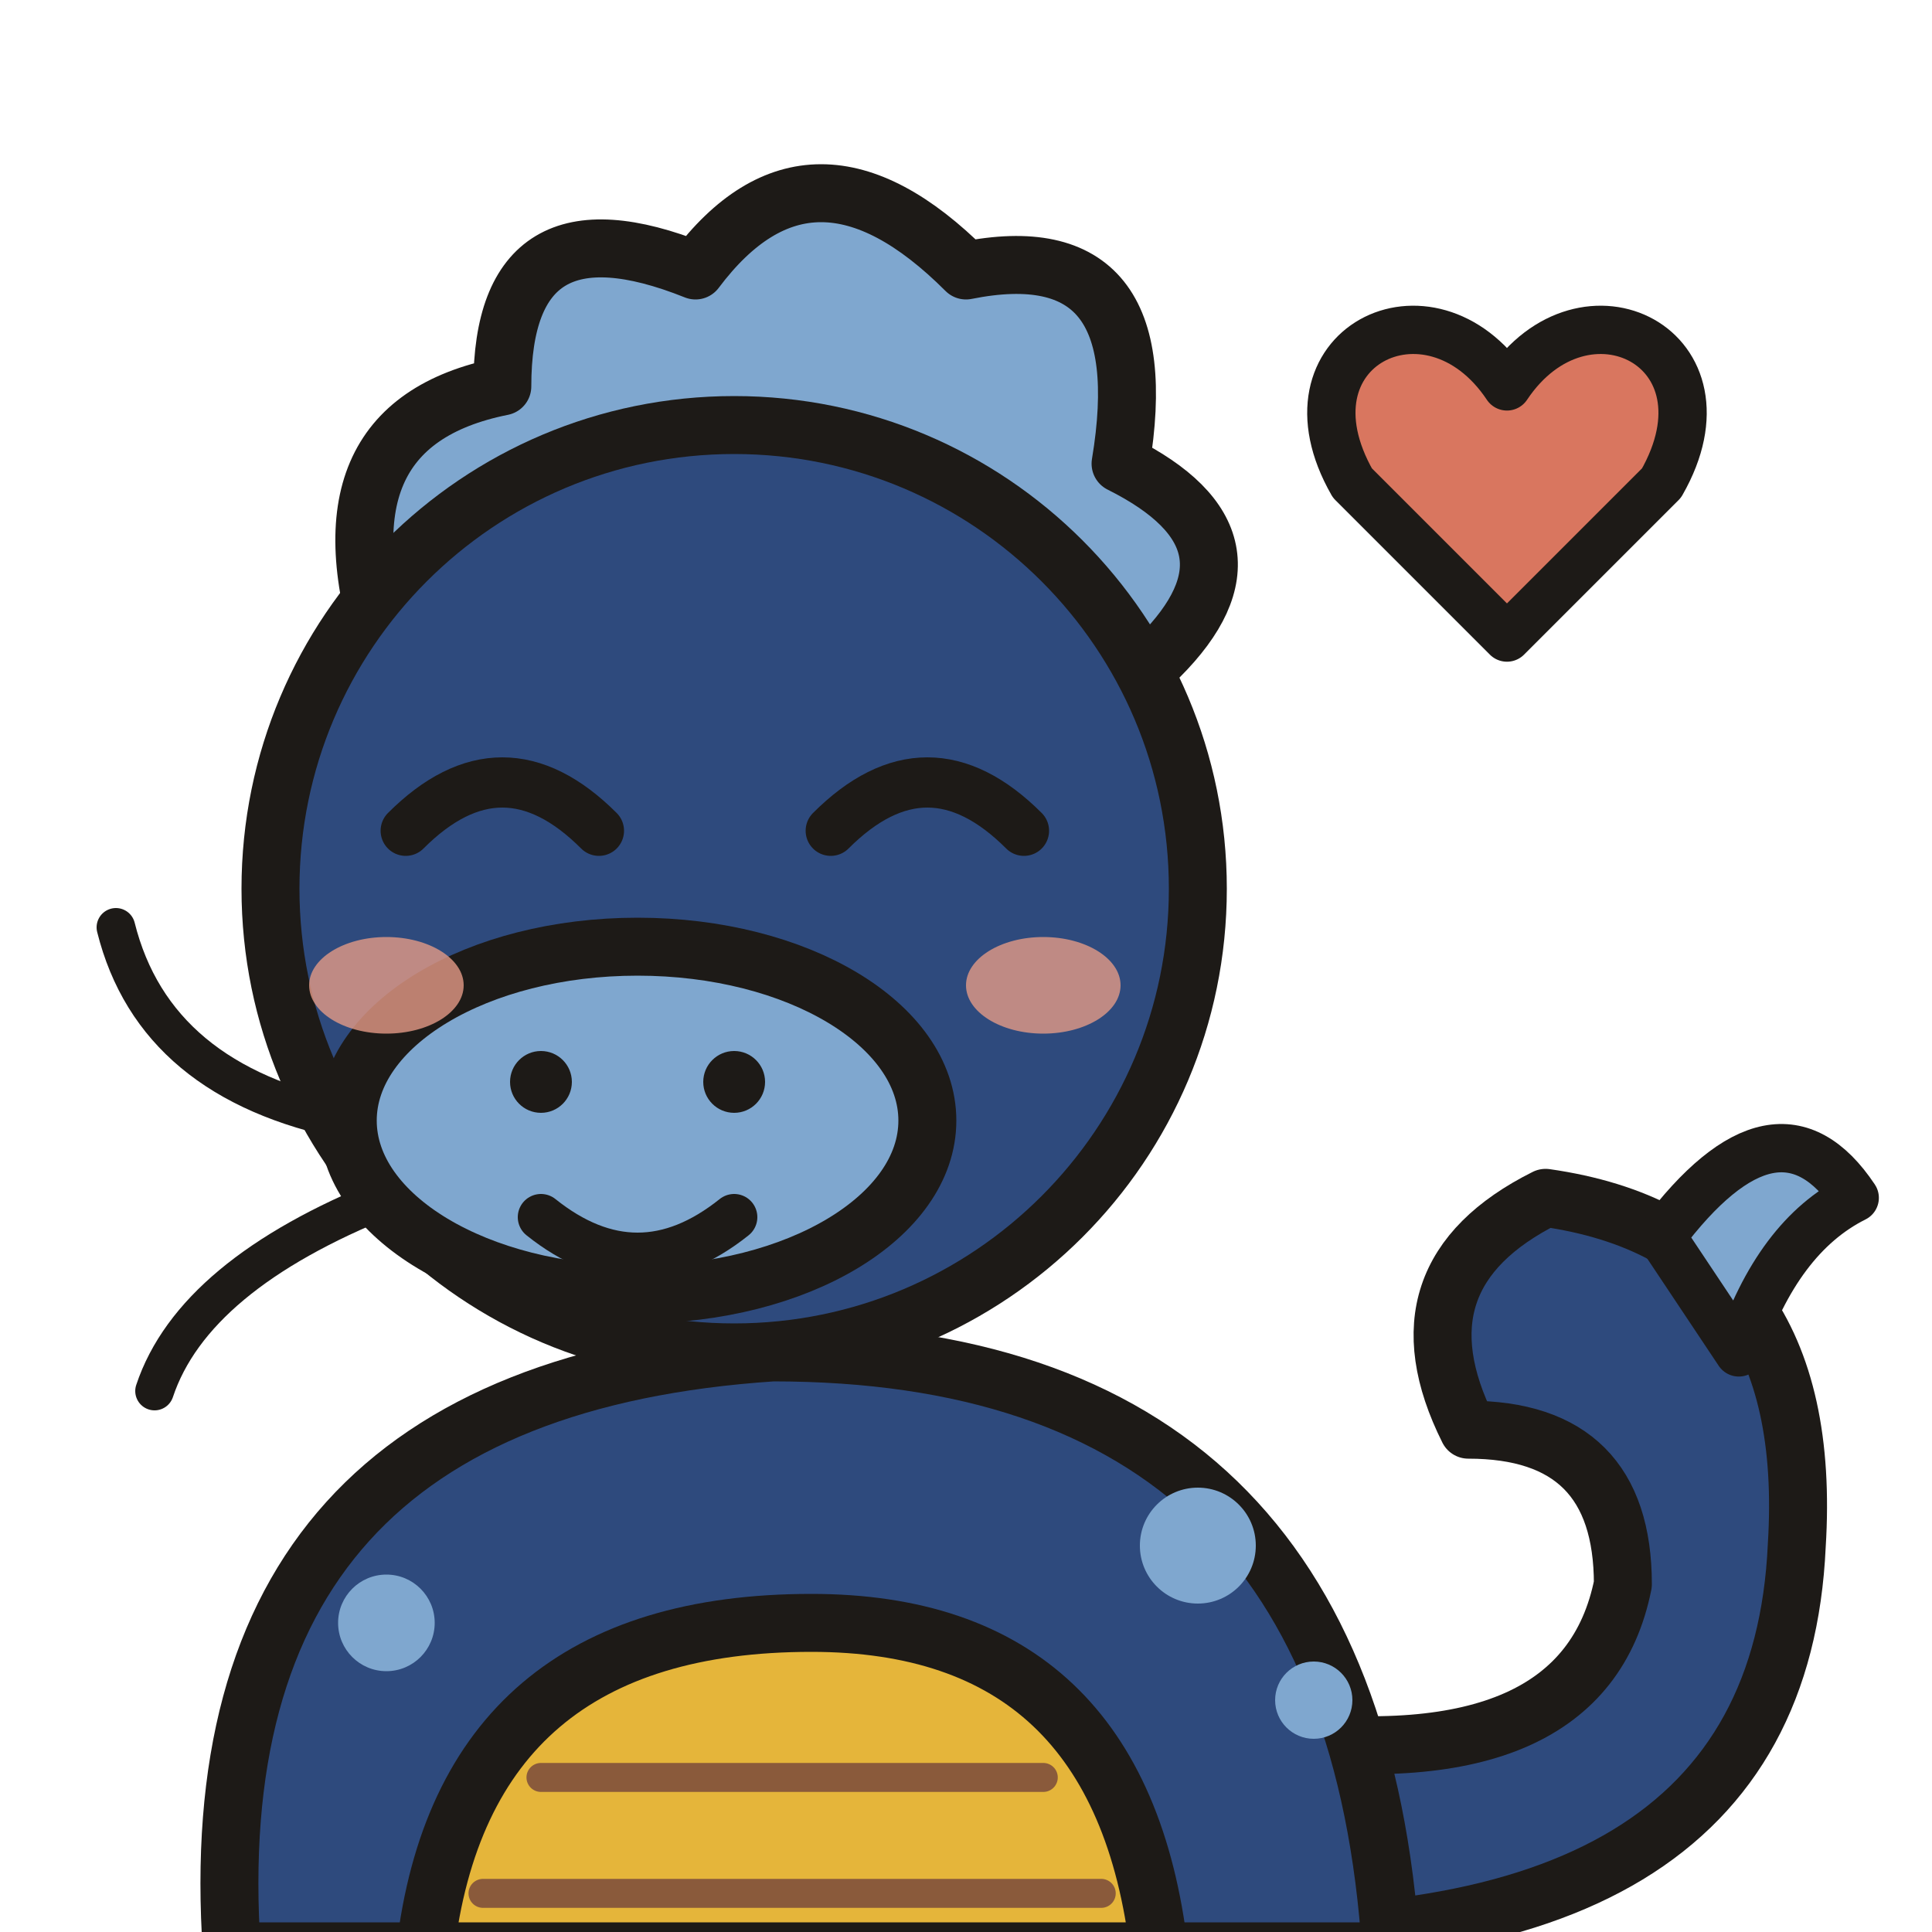
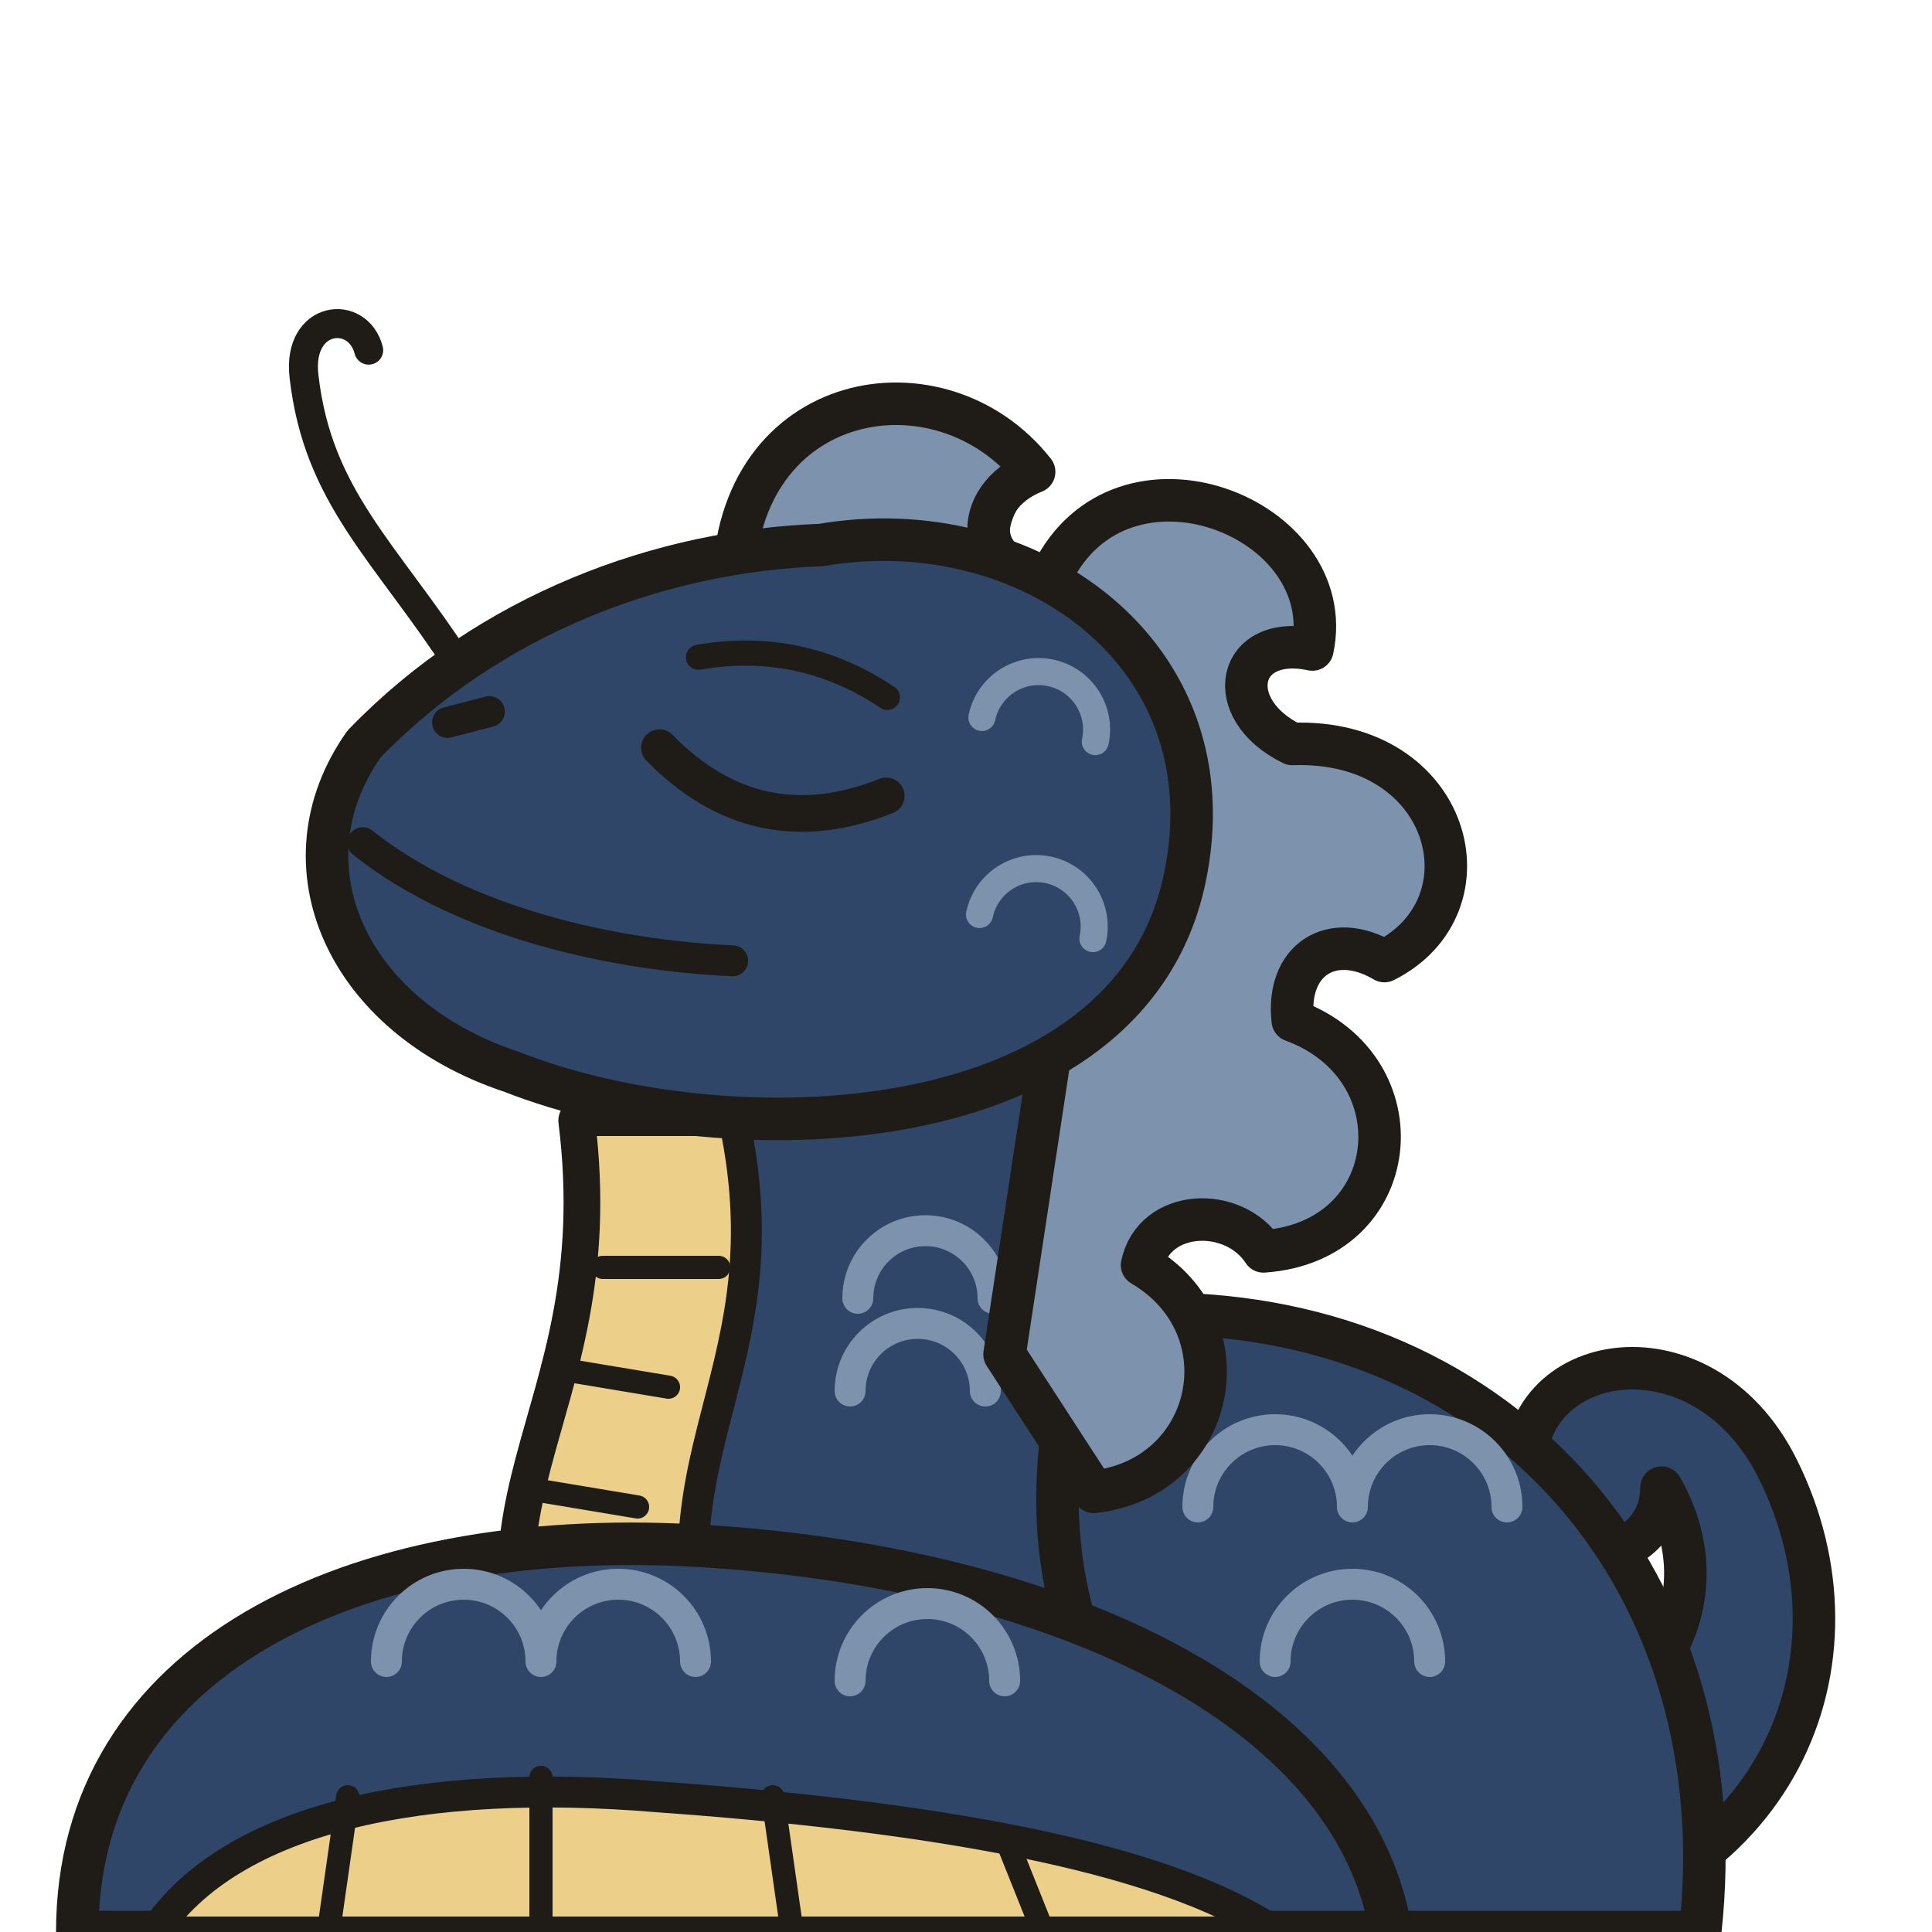
<svg xmlns="http://www.w3.org/2000/svg" viewBox="0 0 100 100">
-   <g stroke="#1d1a17" stroke-width="3" stroke-linejoin="round" stroke-linecap="round">
-     <path d="M60,100 Q92,102 93,80 Q94,64 80,62 Q72,66 76,74 Q84,74 84,82 Q82,92 66,90Z" fill="#2e4a7d" />
-     <path d="M86,64 Q92,56 96,62 Q92,64 90,70Z" fill="#7fa7cf" stroke-width="2.5" />
-     <path d="M12,101 Q10,72 40,70 Q70,70 72,101Z" fill="#2e4a7d" />
-     <path d="M22,101 Q24,84 42,84 Q58,84 60,101Z" fill="#e5b53a" />
-     <path d="M28,92 L54,92 M25,98 L57,98" fill="none" stroke="#8a5a3b" stroke-width="1.5" />
-     <circle cx="62" cy="80" r="3" fill="#7fa7cf" stroke="none" />
-     <circle cx="20" cy="84" r="2.5" fill="#7fa7cf" stroke="none" />
-     <circle cx="68" cy="88" r="2" fill="#7fa7cf" stroke="none" />
-     <path d="M20,34 Q16,22 26,20 Q26,10 36,14 Q42,6 50,14 Q60,12 58,24 Q66,28 60,34Z" fill="#7fa7cf" />
-     <circle cx="38" cy="46" r="24" fill="#2e4a7d" />
-     <ellipse cx="33" cy="58" rx="15" ry="9" fill="#7fa7cf" />
-     <circle cx="28" cy="56" r="1.6" fill="#1d1a17" stroke="none" />
-     <circle cx="38" cy="56" r="1.6" fill="#1d1a17" stroke="none" />
-     <path d="M18,58 Q8,56 6,48 M20,62 Q10,66 8,72" fill="none" stroke-width="2" />
-     <path d="M78,20 C74,14 66,18 70,25 L78,33 L86,25 C90,18 82,14 78,20Z" fill="#d9765f" stroke-width="2.5" />
-     <path d="M21,43 Q26,38 31,43 M43,43 Q48,38 53,43" fill="none" stroke-width="2.6" />
-     <path d="M28,63 Q33,67 38,63" fill="none" stroke-width="2.4" />
-     <ellipse cx="20" cy="51" rx="4" ry="2.5" fill="#e39a86" stroke="none" opacity="0.8" />
-     <ellipse cx="54" cy="51" rx="4" ry="2.5" fill="#e39a86" stroke="none" opacity="0.8" />
+   <g stroke="#1f1b17" stroke-width="2.2" stroke-linejoin="round" stroke-linecap="round">
+     <path d="M78,100 C92,98 97,86 92,76 C88,68 78,70 79,77 C80,82 86,81 86,77 C90,84 84,92 72,92Z" fill="#2f4668" />
+     <path d="M24,100 C22,80 40,68 60,68 C78,68 90,82 88,100Z" fill="#2f4668" />
+     <path d="M30,92 C22,78 32,74 30,58 L54,54 C60,70 50,74 58,90Z" fill="#2f4668" />
+     <path d="M30,92 C22,78 32,74 30,58 L38,58 C41,72 32,76 38,90Z" fill="#ecd08a" stroke-width="1.6" />
+     <path d="M31.2,65.6 L37.2,65.6 M28.6,70.8 L34.6,71.8 M27,77 L33,78" fill="none" stroke-width="1.2" />
+     <path d="M44,72 a3.5,3.5 0 0 1 7,0 M44.4,67.2 a3.5,3.5 0 0 1 7,0" fill="none" stroke="#7d93ad" stroke-width="1.6" />
+     <path d="M4,100 C4,86 18,79 36,80 C54,81 70,88 72,100Z" fill="#2f4668" />
+     <path d="M8,100 C12,94 22,92 34,93 C48,94 60,96 66,100Z" fill="#ecd08a" stroke-width="1.6" />
+     <path d="M18,93 L17,100 M28,92 L28,100 M40,93 L41,100 M52,95 L54,100" fill="none" stroke-width="1.2" />
+     <g fill="none" stroke="#7d93ad" stroke-width="1.6">
+       <path d="M62,78 a4,4 0 0 1 8,0 a4,4 0 0 1 8,0" />
+       <path d="M66,86 a4,4 0 0 1 8,0" />
+       <path d="M20,86 a4,4 0 0 1 8,0 a4,4 0 0 1 8,0" />
+       <path d="M44,87 a4,4 0 0 1 8,0" />
+     </g>
+     <g transform="translate(4,12) rotate(12 40 38)">
+       <path d="M30,20 C28,10 38,6 44,11 C41,13 42,17 46,16 C48,8 60,10 60,17 C56,17 56,21 60,22 C68,20 72,28 67,32 C64,31 62,33 63,36 C70,37 71,46 64,48 C62,46 58,47 58,50 C64,52 64,60 58,62 L52,56 L50,22Z" fill="#7d93ad" />
+       <path d="M44,11 C42,13 42,17 46,16 M60,17 C56,17 56,21 60,22 M67,32 C64,31 62,33 63,36 M64,48 C62,46 58,47 58,50" fill="none" stroke-width="1.4" />
+       <path d="M56,30 C56,18 44,13 34,17 C26,19 18,24 13,32 C10,39 15,46 24,47 C36,49 56,44 56,30Z" fill="#2f4668" />
+       <path d="M17,30 L19,29" fill="none" stroke-width="1.6" />
+       <path d="M44,24 a3,3 0 0 1 6,0 M46,34 a3,3 0 0 1 6,0" fill="none" stroke="#7d93ad" stroke-width="1.4" />
+       <path d="M17,27 C12,22 8,20 6,14 C5,11 8,10 9,12" fill="none" stroke-width="1.5" />
+       <path d="M14,37 C20,40 28,40 34,39" fill="none" stroke-width="1.6" />
+       <path d="M28,29 Q34,33 40,29" fill="none" stroke-width="1.9" />
+       <path d="M29,24 Q34,22 39,24" fill="none" stroke-width="1.3" />
+     </g>
  </g>
</svg>
